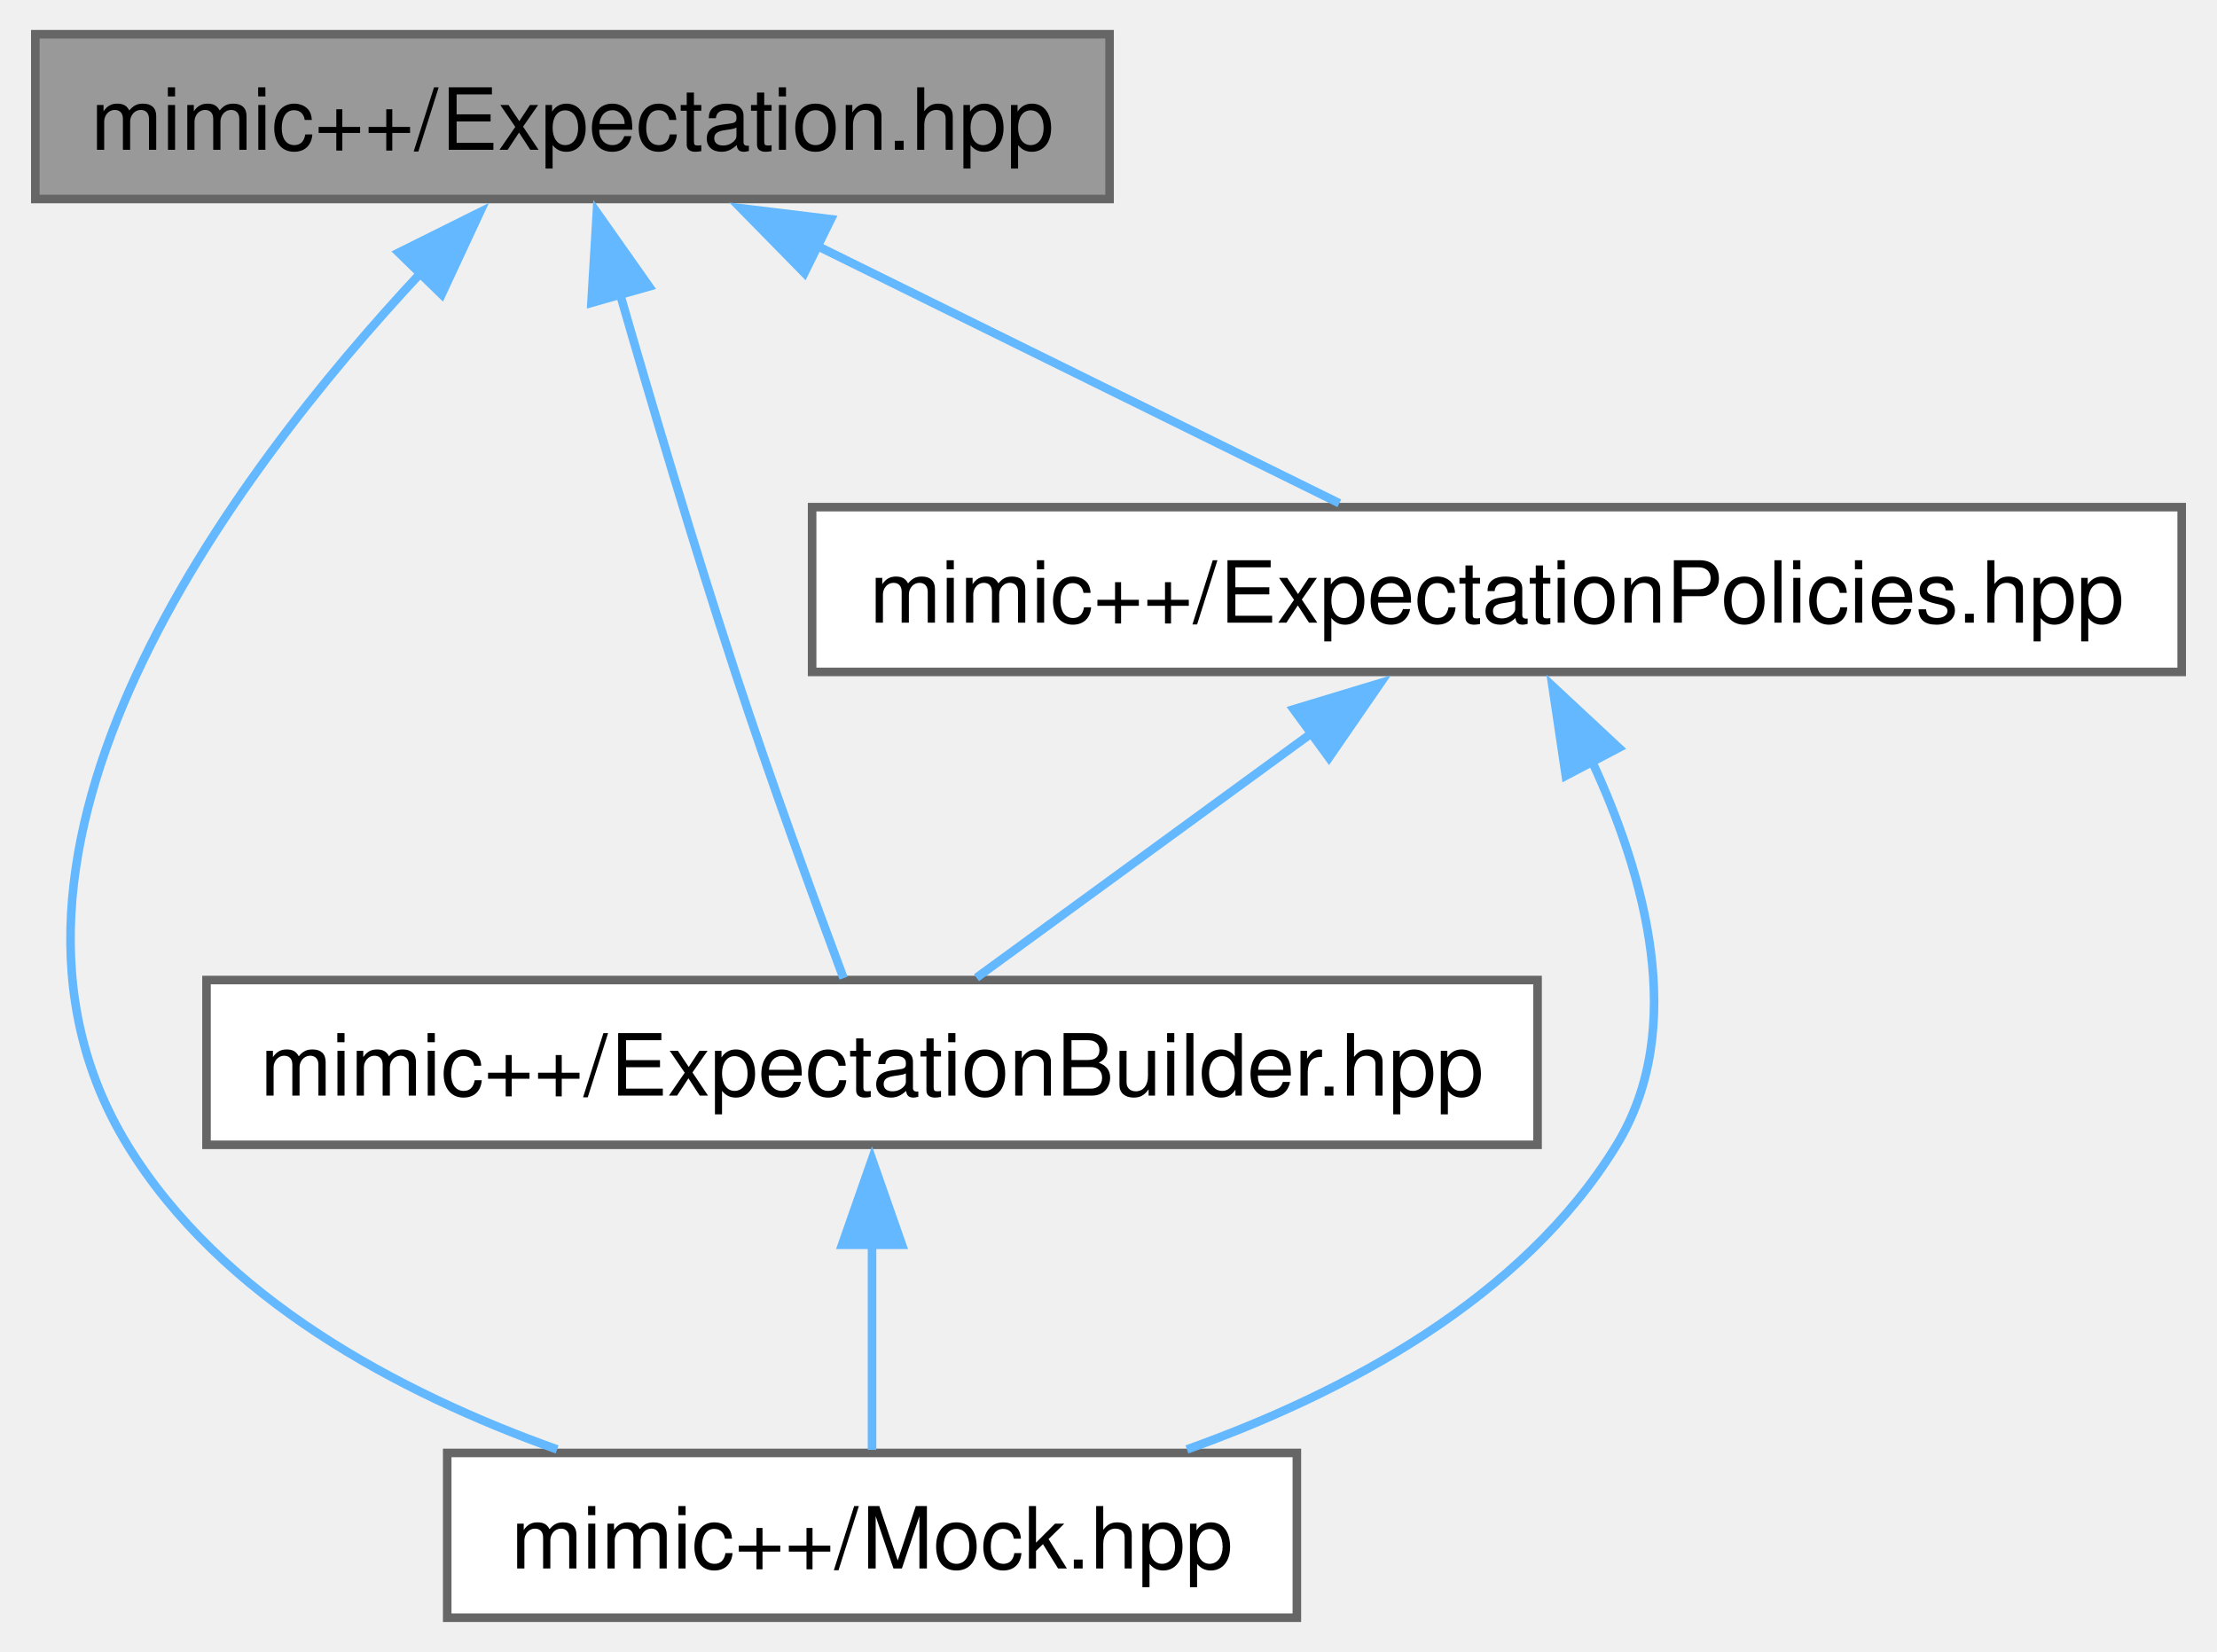
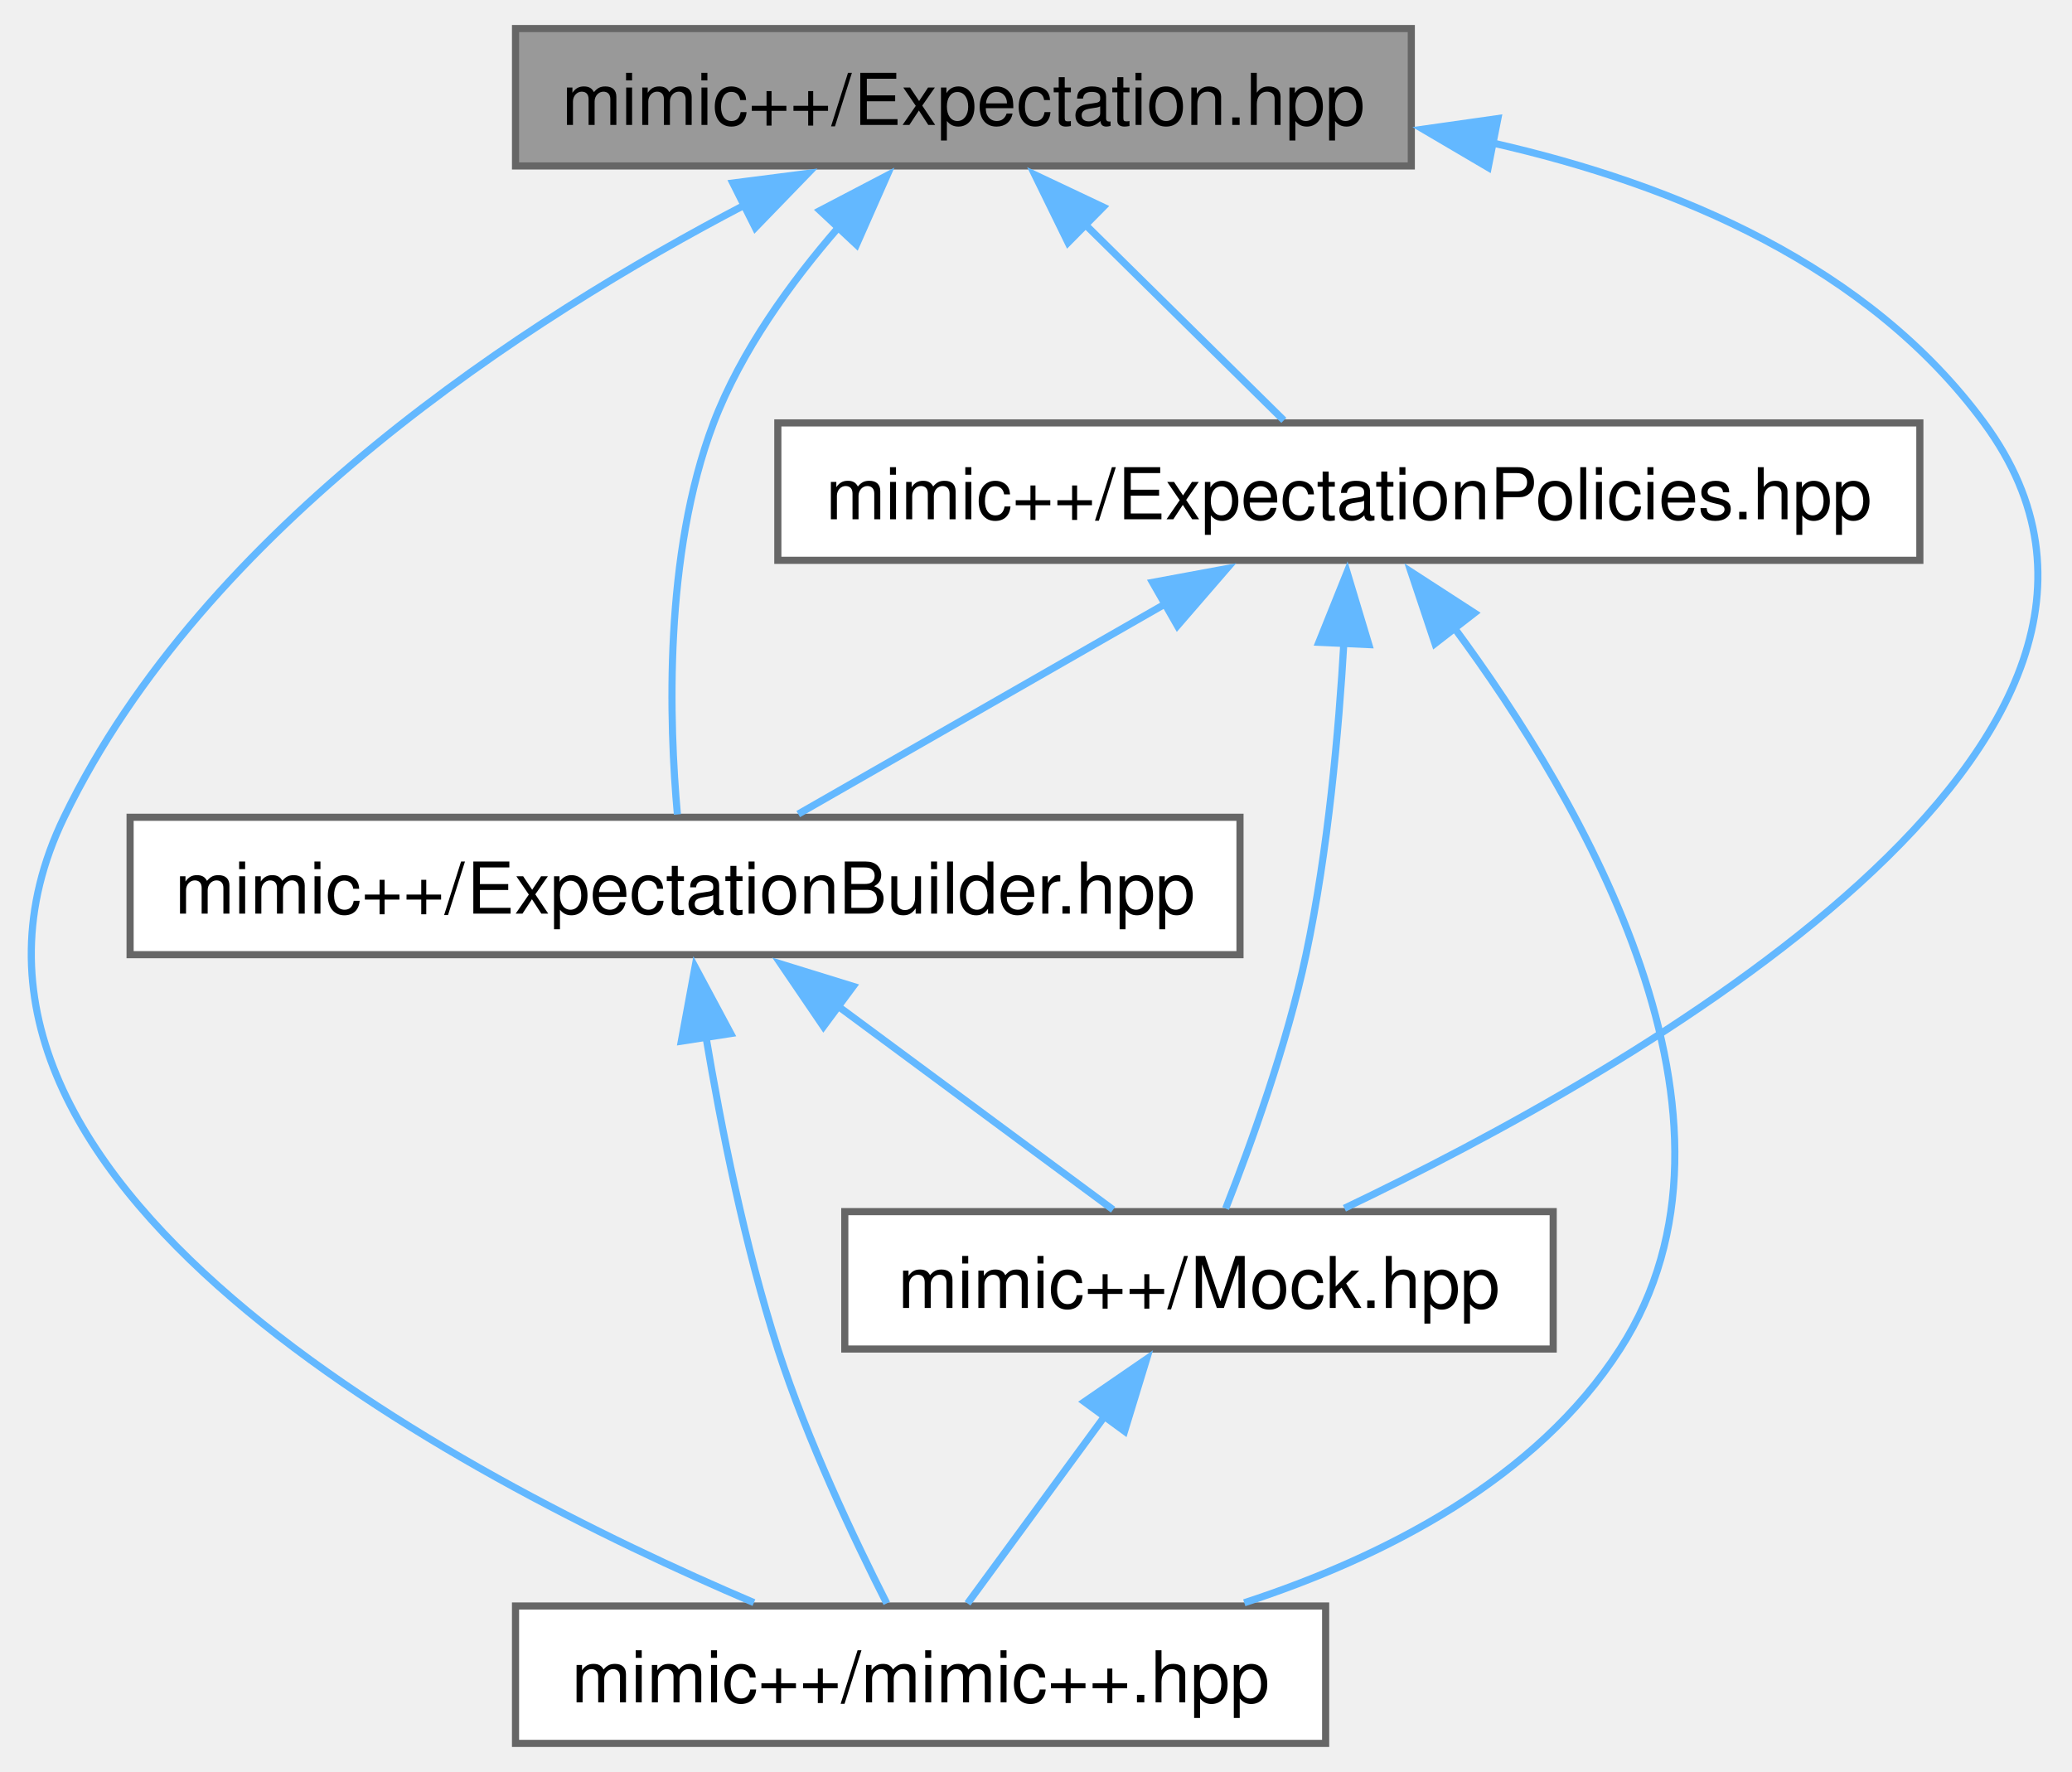
- <svg xmlns="http://www.w3.org/2000/svg" xmlns:xlink="http://www.w3.org/1999/xlink" width="259pt" height="193pt" viewBox="0.00 0.00 258.75 193.00">
-   <g id="graph0" class="graph" transform="scale(1 1) rotate(0) translate(4 189)">
+ <svg xmlns="http://www.w3.org/2000/svg" xmlns:xlink="http://www.w3.org/1999/xlink" width="290pt" height="248pt" viewBox="0.00 0.00 289.68 248.25">
+   <g id="graph0" class="graph" transform="scale(1 1) rotate(0) translate(4 244.25)">
    <g id="Node000001" class="node">
      <g id="a_Node000001">
        <a xlink:title=" ">
-           <polygon fill="#999999" stroke="#666666" points="125.5,-185 0,-185 0,-165.75 125.5,-165.75 125.5,-185" />
-           <text text-anchor="middle" x="62.75" y="-171.5" font-family="Helvetica,sans-Serif" font-size="10.00">mimic++/Expectation.hpp</text>
+           <polygon fill="#999999" stroke="#666666" points="193.42,-240.25 67.92,-240.25 67.92,-221 193.42,-221 193.42,-240.25" />
+           <text text-anchor="middle" x="130.67" y="-226.75" font-family="Helvetica,sans-Serif" font-size="10.00">mimic++/Expectation.hpp</text>
        </a>
      </g>
    </g>
    <g id="Node000002" class="node">
      <g id="a_Node000002">
        <a xlink:href="../../d2/d4f/_expectation_builder_8hpp.html" target="_top" xlink:title=" ">
-           <polygon fill="white" stroke="#666666" points="175.5,-74.5 20,-74.5 20,-55.25 175.5,-55.25 175.5,-74.5" />
-           <text text-anchor="middle" x="97.75" y="-61" font-family="Helvetica,sans-Serif" font-size="10.00">mimic++/ExpectationBuilder.hpp</text>
+           <polygon fill="white" stroke="#666666" points="169.42,-129.75 13.92,-129.75 13.92,-110.5 169.42,-110.5 169.42,-129.75" />
+           <text text-anchor="middle" x="91.67" y="-116.25" font-family="Helvetica,sans-Serif" font-size="10.00">mimic++/ExpectationBuilder.hpp</text>
        </a>
      </g>
    </g>
    <g id="edge1_Node000001_Node000002" class="edge">
      <g id="a_edge1_Node000001_Node000002">
        <a xlink:title=" ">
-           <path fill="none" stroke="#63b8ff" d="M68.33,-154.58C71.98,-141.92 76.94,-125.18 81.75,-110.5 85.85,-97.99 91.08,-83.68 94.42,-74.72" />
-           <polygon fill="#63b8ff" stroke="#63b8ff" points="64.97,-153.62 65.6,-164.19 71.7,-155.53 64.97,-153.62" />
+           <path fill="none" stroke="#63b8ff" d="M113.17,-212.4C106.47,-204.69 99.51,-195.07 95.67,-185 88.64,-166.52 89.45,-142.86 90.6,-130.15" />
+           <polygon fill="#63b8ff" stroke="#63b8ff" points="110.58,-214.75 119.97,-219.66 115.69,-209.97 110.58,-214.75" />
        </a>
      </g>
    </g>
    <g id="Node000003" class="node">
      <g id="a_Node000003">
        <a xlink:href="../../d5/dc5/_mock_8hpp.html" target="_top" xlink:title=" ">
-           <polygon fill="white" stroke="#666666" points="147.38,-19.25 48.12,-19.25 48.12,0 147.38,0 147.38,-19.25" />
-           <text text-anchor="middle" x="97.75" y="-5.75" font-family="Helvetica,sans-Serif" font-size="10.00">mimic++/Mock.hpp</text>
+           <polygon fill="white" stroke="#666666" points="213.3,-74.5 114.05,-74.5 114.05,-55.25 213.3,-55.25 213.3,-74.5" />
+           <text text-anchor="middle" x="163.67" y="-61" font-family="Helvetica,sans-Serif" font-size="10.00">mimic++/Mock.hpp</text>
        </a>
      </g>
    </g>
-     <g id="edge6_Node000001_Node000003" class="edge">
-       <g id="a_edge6_Node000001_Node000003">
+     <g id="edge9_Node000001_Node000003" class="edge">
+       <g id="a_edge9_Node000001_Node000003">
        <a xlink:title=" ">
-           <path fill="none" stroke="#63b8ff" d="M45.13,-157.22C22.88,-133.4 -10.11,-89.4 10.75,-55.25 21.72,-37.29 42.48,-26.26 60.96,-19.66" />
-           <polygon fill="#63b8ff" stroke="#63b8ff" points="42.46,-159.49 51.94,-164.21 47.47,-154.61 42.46,-159.49" />
+           <path fill="none" stroke="#63b8ff" d="M204.68,-224.25C230.76,-218.36 257.56,-206.91 273.67,-185 306.45,-140.44 224.1,-94.1 184.05,-74.97" />
+           <polygon fill="#63b8ff" stroke="#63b8ff" points="204.19,-220.78 195.06,-226.15 205.55,-227.64 204.19,-220.78" />
        </a>
      </g>
    </g>
    <g id="Node000004" class="node">
      <g id="a_Node000004">
-         <a xlink:href="../../d8/de5/_expectation_policies_8hpp.html" target="_top" xlink:title=" ">
-           <polygon fill="white" stroke="#666666" points="250.75,-129.75 90.75,-129.75 90.75,-110.5 250.75,-110.5 250.75,-129.75" />
-           <text text-anchor="middle" x="170.75" y="-116.25" font-family="Helvetica,sans-Serif" font-size="10.00">mimic++/ExpectationPolicies.hpp</text>
+         <a xlink:href="../../d0/db9/mimic_09_09_8hpp.html" target="_top" xlink:title=" ">
+           <polygon fill="white" stroke="#666666" points="181.42,-19.25 67.92,-19.25 67.92,0 181.42,0 181.42,-19.25" />
+           <text text-anchor="middle" x="124.67" y="-5.75" font-family="Helvetica,sans-Serif" font-size="10.00">mimic++/mimic++.hpp</text>
        </a>
      </g>
    </g>
-     <g id="edge3_Node000001_Node000004" class="edge">
-       <g id="a_edge3_Node000001_Node000004">
+     <g id="edge10_Node000001_Node000004" class="edge">
+       <g id="a_edge10_Node000001_Node000004">
        <a xlink:title=" ">
-           <path fill="none" stroke="#63b8ff" d="M91.14,-160.37C110.5,-150.83 135.55,-138.48 152.34,-130.2" />
-           <polygon fill="#63b8ff" stroke="#63b8ff" points="89.85,-157.11 82.43,-164.67 92.95,-163.39 89.85,-157.11" />
+           <path fill="none" stroke="#63b8ff" d="M100.09,-215.56C69.53,-199.61 24.34,-170.44 4.67,-129.75 -19.86,-79.01 59.91,-37.37 101.32,-19.72" />
+           <polygon fill="#63b8ff" stroke="#63b8ff" points="98.37,-218.61 108.88,-219.96 101.51,-212.35 98.37,-218.61" />
+         </a>
+       </g>
+     </g>
+     <g id="Node000005" class="node">
+       <g id="a_Node000005">
+         <a xlink:href="../../d8/de5/_expectation_policies_8hpp.html" target="_top" xlink:title=" ">
+           <polygon fill="white" stroke="#666666" points="264.67,-185 104.67,-185 104.67,-165.75 264.67,-165.75 264.67,-185" />
+           <text text-anchor="middle" x="184.67" y="-171.5" font-family="Helvetica,sans-Serif" font-size="10.00">mimic++/ExpectationPolicies.hpp</text>
+         </a>
+       </g>
+     </g>
+     <g id="edge5_Node000001_Node000005" class="edge">
+       <g id="a_edge5_Node000001_Node000005">
+         <a xlink:title=" ">
+           <path fill="none" stroke="#63b8ff" d="M147.71,-212.82C156.94,-203.73 167.97,-192.85 175.56,-185.36" />
+           <polygon fill="#63b8ff" stroke="#63b8ff" points="145.33,-210.26 140.67,-219.77 150.25,-215.24 145.33,-210.26" />
        </a>
      </g>
    </g>
    <g id="edge2_Node000002_Node000003" class="edge">
      <g id="a_edge2_Node000002_Node000003">
        <a xlink:title=" ">
-           <path fill="none" stroke="#63b8ff" d="M97.75,-43.63C97.75,-35.34 97.75,-26.17 97.75,-19.61" />
-           <polygon fill="#63b8ff" stroke="#63b8ff" points="94.25,-43.57 97.75,-53.57 101.25,-43.57 94.25,-43.57" />
+           <path fill="none" stroke="#63b8ff" d="M112.85,-103.47C125.49,-94.12 141.08,-82.58 151.64,-74.77" />
+           <polygon fill="#63b8ff" stroke="#63b8ff" points="111.06,-100.43 105.1,-109.19 115.23,-106.06 111.06,-100.43" />
        </a>
      </g>
    </g>
-     <g id="edge4_Node000004_Node000002" class="edge">
-       <g id="a_edge4_Node000004_Node000002">
+     <g id="edge4_Node000002_Node000004" class="edge">
+       <g id="a_edge4_Node000002_Node000004">
        <a xlink:title=" ">
-           <path fill="none" stroke="#63b8ff" d="M149.28,-103.47C136.47,-94.12 120.65,-82.58 109.95,-74.77" />
-           <polygon fill="#63b8ff" stroke="#63b8ff" points="147,-106.13 157.14,-109.2 151.13,-100.48 147,-106.13" />
+           <path fill="none" stroke="#63b8ff" d="M94.58,-99.12C96.71,-86.39 100.05,-69.63 104.67,-55.25 108.78,-42.48 115.44,-28.47 119.93,-19.62" />
+           <polygon fill="#63b8ff" stroke="#63b8ff" points="91.15,-98.38 93.07,-108.79 98.07,-99.45 91.15,-98.38" />
        </a>
      </g>
    </g>
-     <g id="edge5_Node000004_Node000003" class="edge">
-       <g id="a_edge5_Node000004_Node000003">
+     <g id="edge3_Node000003_Node000004" class="edge">
+       <g id="a_edge3_Node000003_Node000004">
        <a xlink:title=" ">
-           <path fill="none" stroke="#63b8ff" d="M181.79,-100.2C188.03,-86.8 193.07,-68.87 184.75,-55.25 173.78,-37.29 153.02,-26.26 134.54,-19.66" />
-           <polygon fill="#63b8ff" stroke="#63b8ff" points="178.8,-98.37 177.24,-108.85 184.99,-101.63 178.8,-98.37" />
+           <path fill="none" stroke="#63b8ff" d="M150.54,-45.94C144.05,-37.09 136.51,-26.79 131.25,-19.61" />
+           <polygon fill="#63b8ff" stroke="#63b8ff" points="147.61,-47.86 156.34,-53.86 153.25,-43.73 147.61,-47.86" />
+         </a>
+       </g>
+     </g>
+     <g id="edge6_Node000005_Node000002" class="edge">
+       <g id="a_edge6_Node000005_Node000002">
+         <a xlink:title=" ">
+           <path fill="none" stroke="#63b8ff" d="M159.29,-159.84C142.76,-150.38 121.71,-138.33 107.53,-130.2" />
+           <polygon fill="#63b8ff" stroke="#63b8ff" points="157.17,-162.66 167.58,-164.59 160.65,-156.58 157.17,-162.66" />
+         </a>
+       </g>
+     </g>
+     <g id="edge7_Node000005_Node000003" class="edge">
+       <g id="a_edge7_Node000005_Node000003">
+         <a xlink:title=" ">
+           <path fill="none" stroke="#63b8ff" d="M183.99,-154.49C183.26,-141.79 181.76,-125.05 178.67,-110.5 176,-97.87 170.91,-83.83 167.41,-74.93" />
+           <polygon fill="#63b8ff" stroke="#63b8ff" points="180.47,-154.26 184.42,-164.09 187.47,-153.94 180.47,-154.26" />
+         </a>
+       </g>
+     </g>
+     <g id="edge8_Node000005_Node000004" class="edge">
+       <g id="a_edge8_Node000005_Node000004">
+         <a xlink:title=" ">
+           <path fill="none" stroke="#63b8ff" d="M199.34,-156.43C217.44,-131.97 243.43,-87.5 222.67,-55.25 210.94,-37.01 189.72,-26.14 170.02,-19.7" />
+           <polygon fill="#63b8ff" stroke="#63b8ff" points="196.74,-154.08 193.38,-164.13 202.27,-158.37 196.74,-154.08" />
        </a>
      </g>
    </g>
  </g>
</svg>
